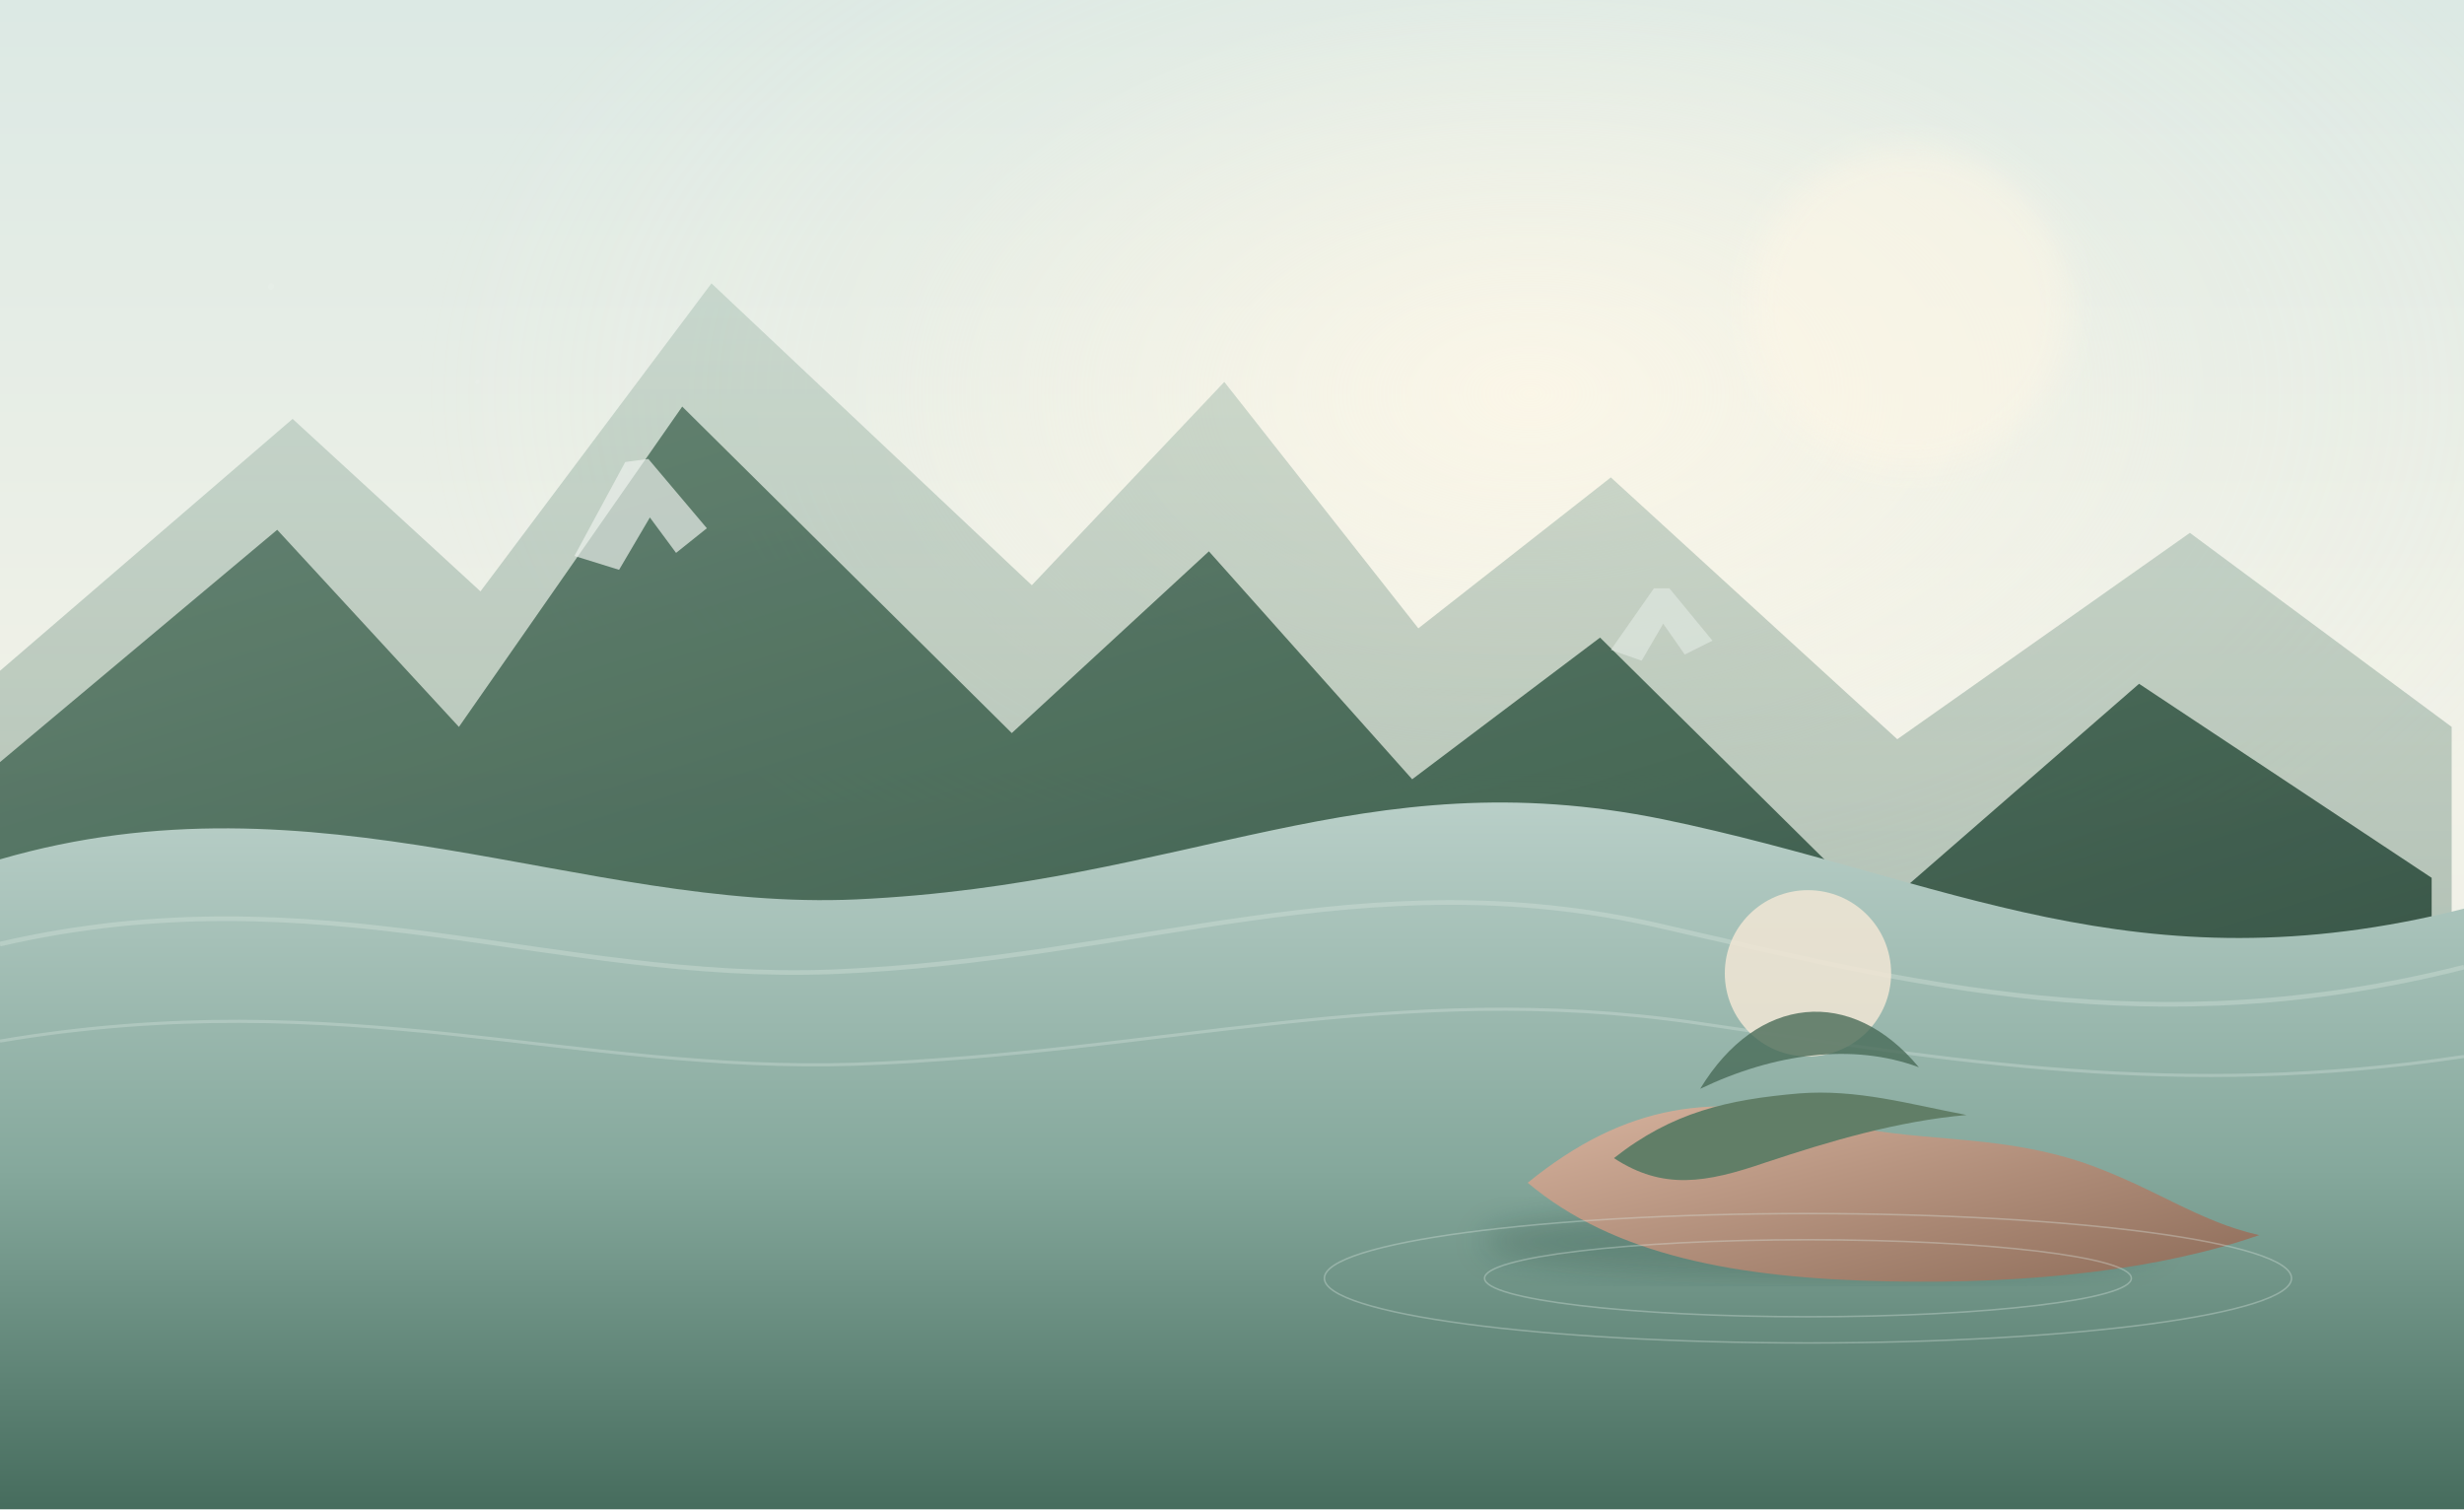
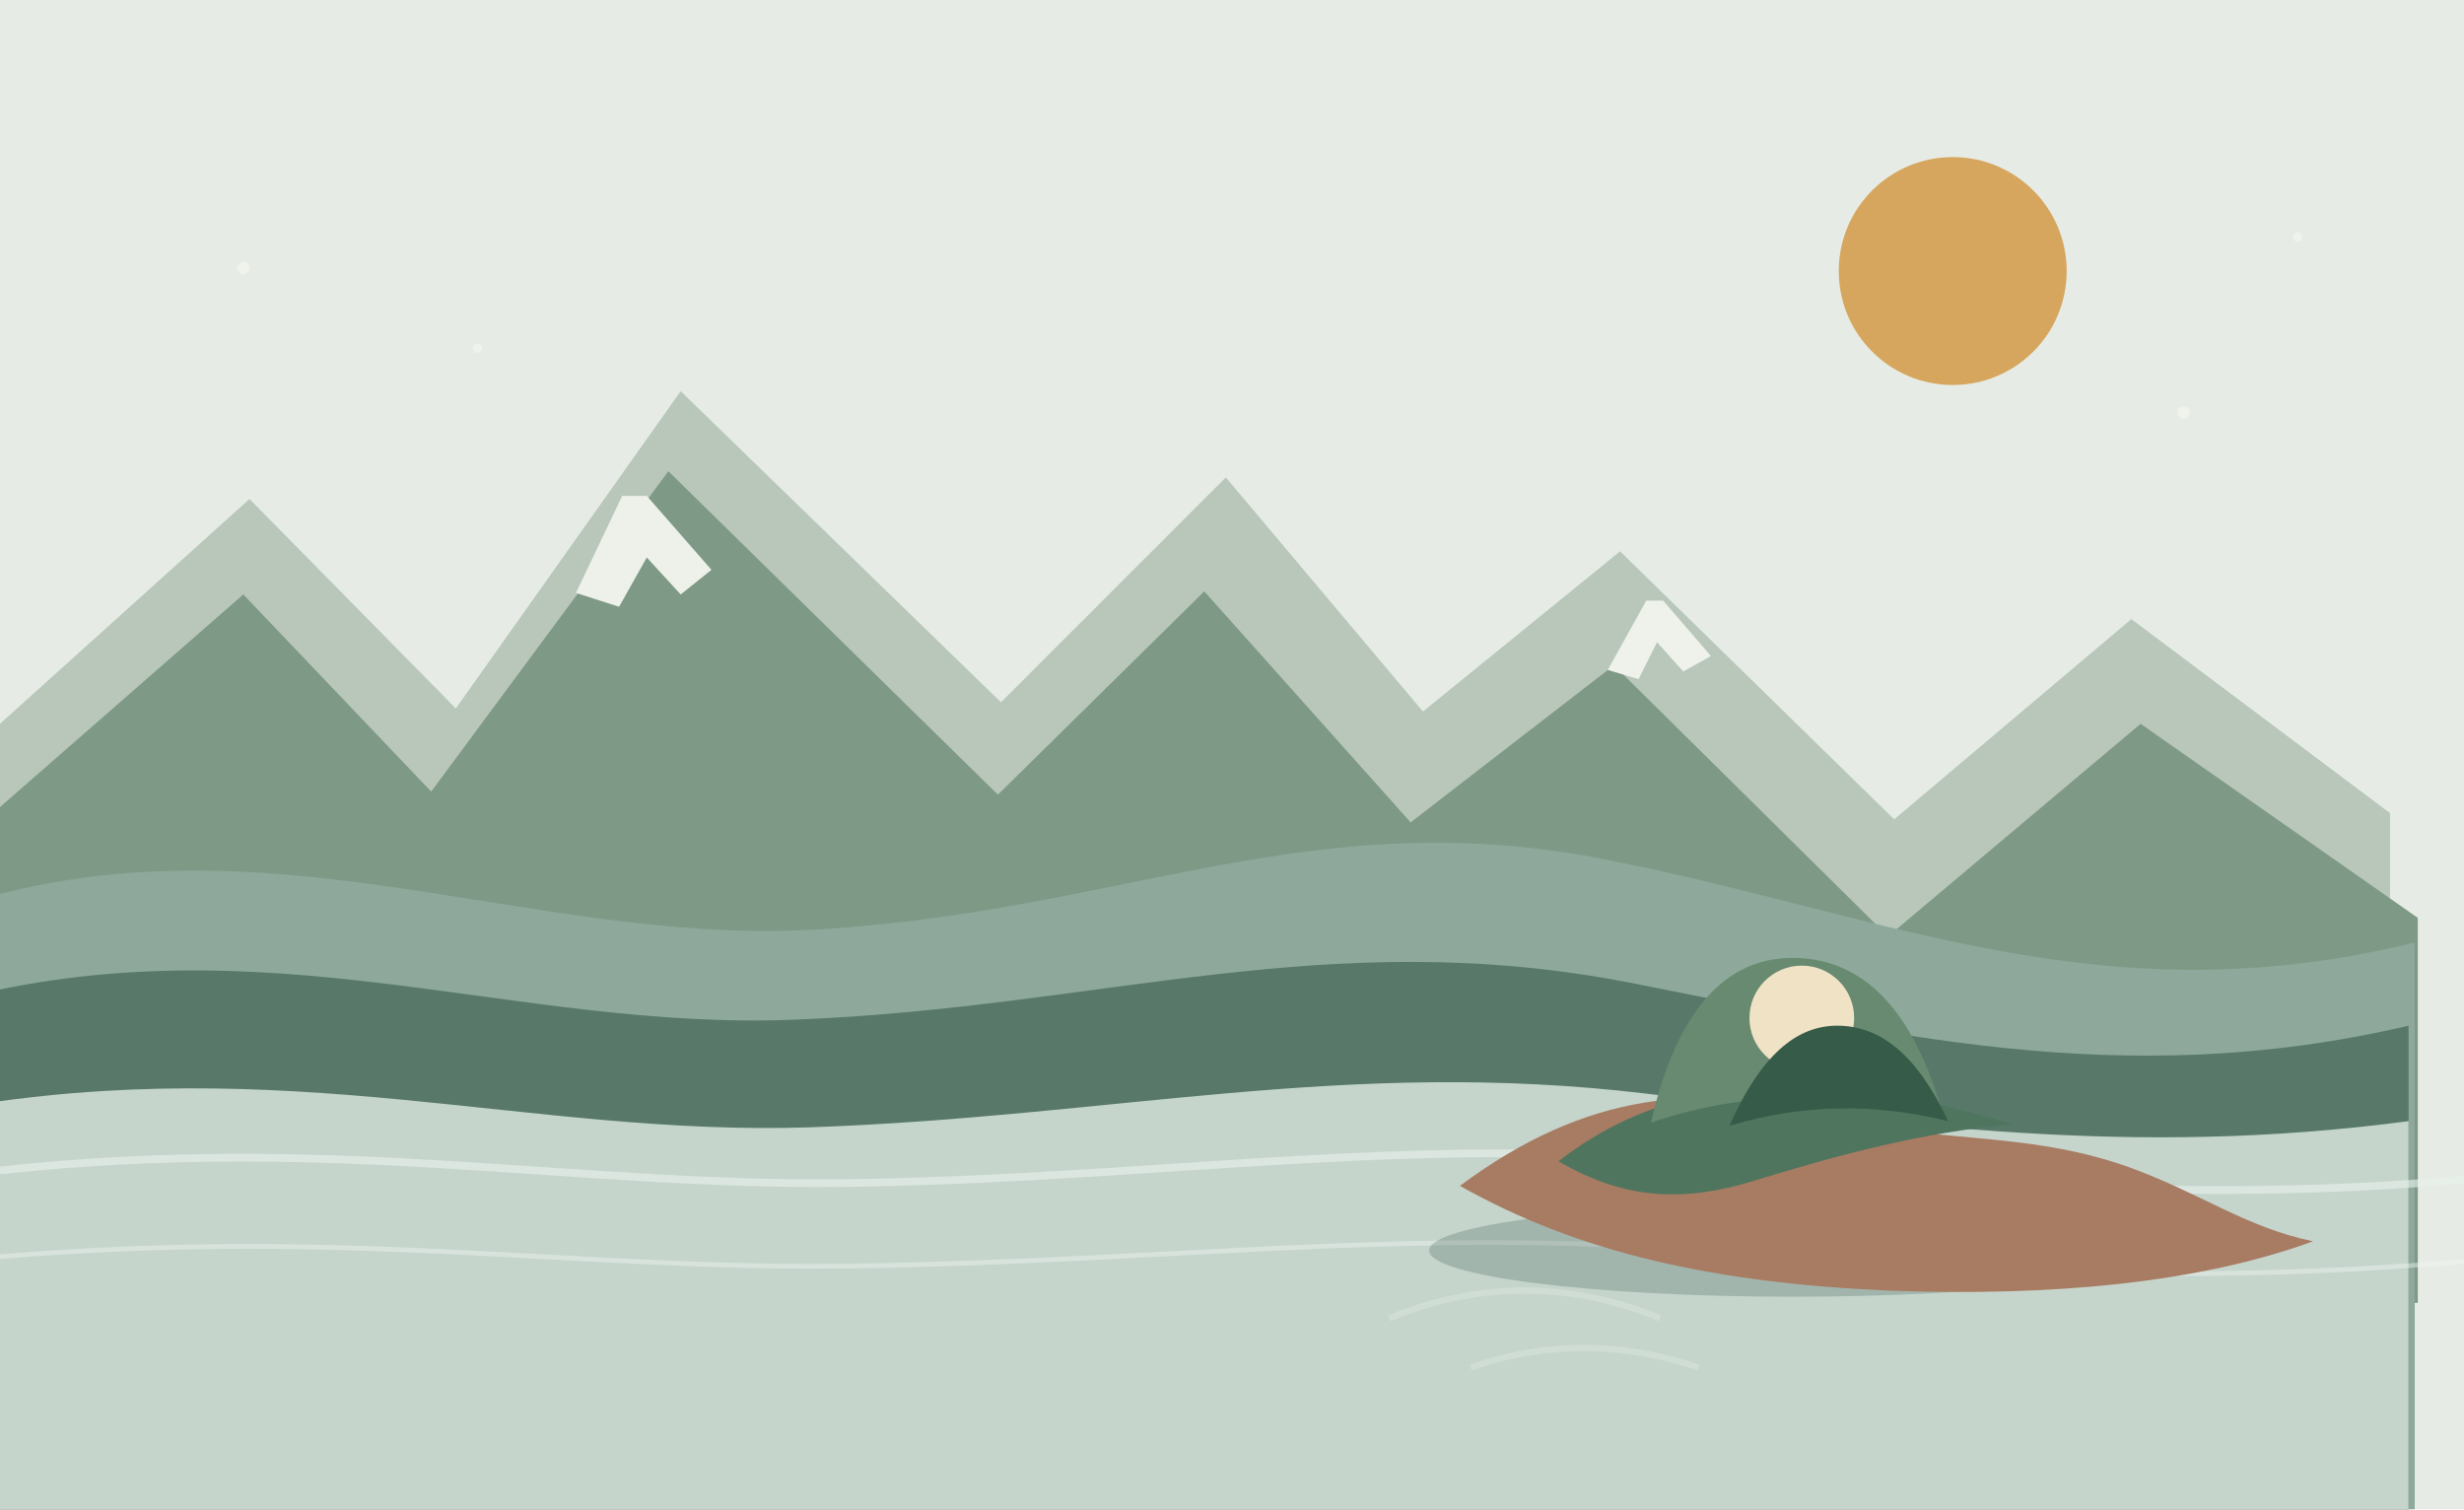
- <svg xmlns="http://www.w3.org/2000/svg" viewBox="0 0 1600 980" role="img" aria-label="柔和的山峦、湖面与漂浮小岛">
-   <defs>
-     <linearGradient id="sky" x1="0" y1="0" x2="0" y2="1">
-       <stop offset="0" stop-color="#dce9e4" />
-       <stop offset=".52" stop-color="#f2f2e8" />
-       <stop offset="1" stop-color="#e9eee6" />
-     </linearGradient>
-     <linearGradient id="mountain" x1="0" y1="0" x2=".9" y2="1">
-       <stop offset="0" stop-color="#597a68" />
-       <stop offset=".58" stop-color="#355946" />
-       <stop offset="1" stop-color="#203c30" />
-     </linearGradient>
-     <linearGradient id="mountainSoft" x1="0" y1="0" x2="0" y2="1">
-       <stop offset="0" stop-color="#a6beb1" />
-       <stop offset="1" stop-color="#698879" />
-     </linearGradient>
-     <linearGradient id="water" x1="0" y1="0" x2="0" y2="1">
-       <stop offset="0" stop-color="#b9cfc8" />
-       <stop offset=".52" stop-color="#85a89c" />
-       <stop offset="1" stop-color="#466c5d" />
-     </linearGradient>
-     <linearGradient id="island" x1="0" y1="0" x2="1" y2="1">
-       <stop offset="0" stop-color="#d7b39e" />
-       <stop offset="1" stop-color="#8c6b58" />
-     </linearGradient>
-     <radialGradient id="glow" cx=".62" cy=".26" r=".45">
-       <stop offset="0" stop-color="#fff8e8" stop-opacity=".82" />
-       <stop offset=".6" stop-color="#fff8e8" stop-opacity=".14" />
-       <stop offset="1" stop-color="#fff8e8" stop-opacity="0" />
-     </radialGradient>
-     <filter id="blur">
-       <feGaussianBlur stdDeviation="10" />
-     </filter>
-     <filter id="soft">
-       <feGaussianBlur stdDeviation="2.2" />
-     </filter>
-   </defs>
-   <rect width="1600" height="980" fill="url(#sky)" />
-   <rect width="1600" height="980" fill="url(#glow)" />
-   <circle cx="1240" cy="200" r="104" fill="#fff7e6" opacity=".48" filter="url(#blur)" />
-   <path d="M-40 470 190 272l122 112 150-200 208 196 125-132 126 160 125-98 186 170 190-134 170 126v210H-40Z" fill="url(#mountainSoft)" opacity=".48" />
-   <path d="M-30 520 180 344l118 128 145-208 214 212 128-118 132 148 122-92 180 178 170-148 190 126v250H-30Z" fill="url(#mountain)" opacity=".86" />
-   <path d="m421 298 38 45-20 16-17-23-20 34-29-9 33-61Z" fill="#edf2ed" opacity=".68" />
-   <path d="m1084 382 28 34-18 9-14-20-14 24-20-7 28-40Z" fill="#e8efea" opacity=".52" />
-   <path d="M0 558c206-60 378 34 556 26 216-10 328-92 524-52 184 38 306 112 520 58v390H0Z" fill="url(#water)" />
-   <path d="M0 613c208-48 358 25 541 18 198-8 344-74 536-30 166 38 321 78 523 27" fill="none" stroke="#d8e5de" stroke-width="3" opacity=".36" />
-   <path d="M0 676c224-38 372 21 556 15 198-7 350-55 544-27 171 25 313 50 500 22" fill="none" stroke="#edf3ef" stroke-width="2" opacity=".26" />
-   <g transform="translate(1010 548)">
-     <ellipse cx="172" cy="258" rx="220" ry="24" fill="#193a2d" opacity=".22" filter="url(#blur)" />
-     <path d="M-18 220c64-52 122-59 195-40 57 15 106 7 166 27 46 16 74 38 114 47-63 22-147 32-242 30-98-2-177-17-233-64Z" fill="url(#island)" />
-     <path d="M38 204c38-30 74-38 120-42 38-3 72 7 109 14-45 4-89 17-131 31-38 13-66 18-98-3Z" fill="#617e67" />
-     <circle cx="164" cy="84" r="54" fill="#f0e6d4" opacity=".86" />
-     <path d="M94 159c37-61 98-67 142-14-43-16-94-9-142 14Z" fill="#476956" opacity=".78" />
+ <svg xmlns="http://www.w3.org/2000/svg" viewBox="0 0 1600 980" role="img" aria-label="层叠山峦、湖面与安静小岛">
+   <rect width="1600" height="980" fill="#e6ece5" />
+   <circle cx="1268" cy="176" r="74" fill="#d6a65f" />
+   <path d="M-40 506 162 324l134 136 146-206 208 202 146-146 128 152 128-104 178 174 154-130 168 126v256H-40Z" fill="#b8c7ba" />
+   <path d="M-32 552 158 386l122 128 154-208 214 210 134-132 134 150 132-102 178 176 164-138 180 126v250H-32Z" fill="#7e9985" />
+   <path d="m420 322 42 48-20 16-22-24-18 32-28-9 30-63Z" fill="#edf1e9" />
+   <path d="m1080 390 31 36-18 10-17-19-12 24-20-6 25-45Z" fill="#eef2eb" />
+   <path d="M-32 590c196-66 370 22 554 14 204-10 326-84 520-46 184 36 322 104 526 54v368H-32Z" fill="#8ea99b" />
+   <path d="M-32 650c204-54 366 20 550 12 198-8 344-62 540-24 164 32 318 72 506 28v314H-32Z" fill="#58796a" />
+   <path d="M-32 720c218-38 376 18 558 12 198-7 348-45 542-22 170 20 314 42 496 18v252H-32Z" fill="#c5d5cc" />
+   <path d="M0 760c220-24 378 12 562 8 200-4 348-30 544-14 164 12 310 28 494 12" fill="none" stroke="#e9f0eb" stroke-width="5" opacity=".62" />
+   <path d="M0 816c228-19 374 9 556 6 204-3 358-25 550-10 158 12 312 23 494 7" fill="none" stroke="#f4f7f4" stroke-width="3" opacity=".44" />
+   <g transform="translate(994 540)">
+     <ellipse cx="170" cy="272" rx="236" ry="30" fill="#25463a" opacity=".22" />
+     <path d="M-46 230c82-61 156-68 242-45 68 18 123 9 190 32 48 17 78 40 122 49-74 27-169 36-276 32-112-5-200-24-278-68Z" fill="#a87b63" />
+     <path d="M18 214c52-40 102-48 159-48 49 0 94 12 136 24-58 5-114 20-169 37-43 13-82 13-126-13Z" fill="#4f755e" />
+     <path d="M78 189c17-74 49-107 92-107 46 0 79 34 98 103-38-18-124-19-190 4Z" fill="#678a70" />
+     <circle cx="176" cy="121" r="34" fill="#f0e2c5" />
+     <path d="M129 191c20-45 43-65 70-65 28 0 52 19 72 62-49-12-95-11-142 3Z" fill="#365b48" />
  </g>
-   <g fill="none" stroke="#dce8e2" opacity=".34">
-     <ellipse cx="1174" cy="830" rx="314" ry="42" />
-     <ellipse cx="1174" cy="830" rx="210" ry="25" />
+   <g fill="#f2f5ef" opacity=".72">
+     <circle cx="158" cy="174" r="4" />
+     <circle cx="310" cy="226" r="3" />
+     <circle cx="1418" cy="268" r="4" />
+     <circle cx="1492" cy="154" r="3" />
  </g>
-   <g fill="#edf4ef" opacity=".24">
-     <circle cx="176" cy="186" r="2" />
-     <circle cx="310" cy="248" r="1.4" />
-     <circle cx="1375" cy="292" r="1.8" />
-     <circle cx="1460" cy="188" r="1.2" />
+   <g fill="none" stroke="#dce6df" stroke-width="4" opacity=".48">
+     <path d="M902 856c58-24 118-24 176 0M955 888c48-17 98-17 148 0" />
  </g>
</svg>
